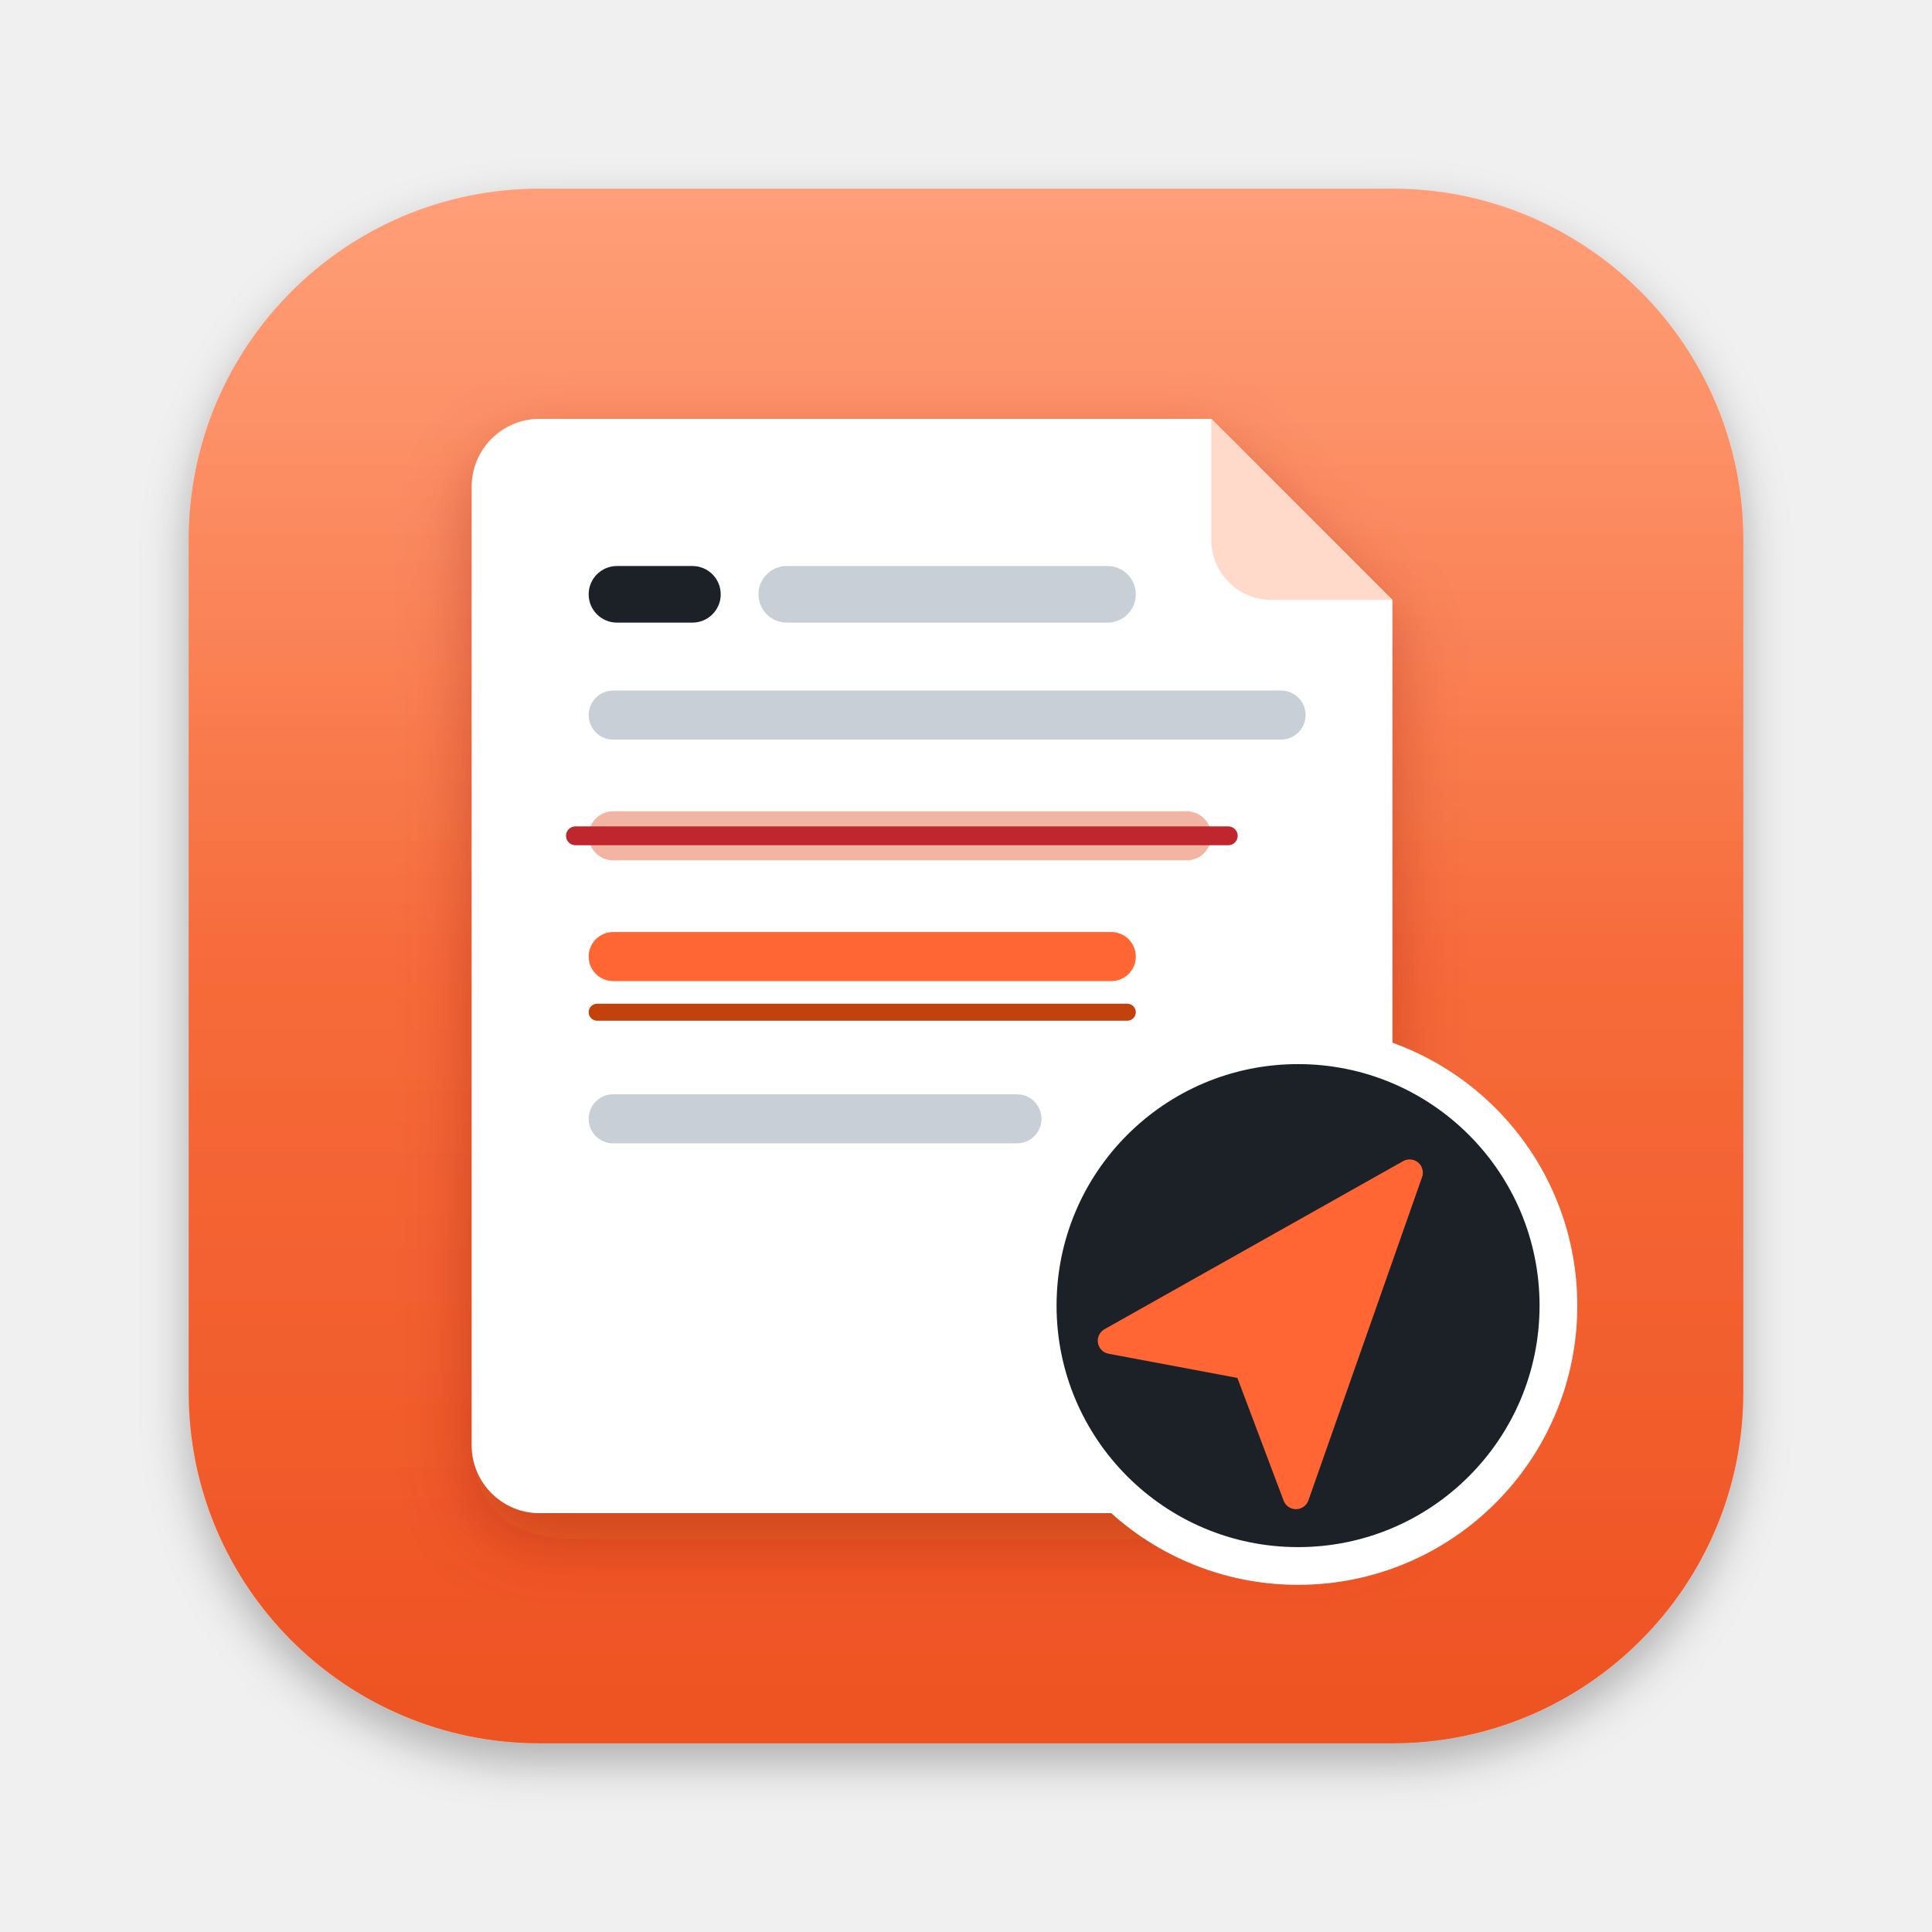
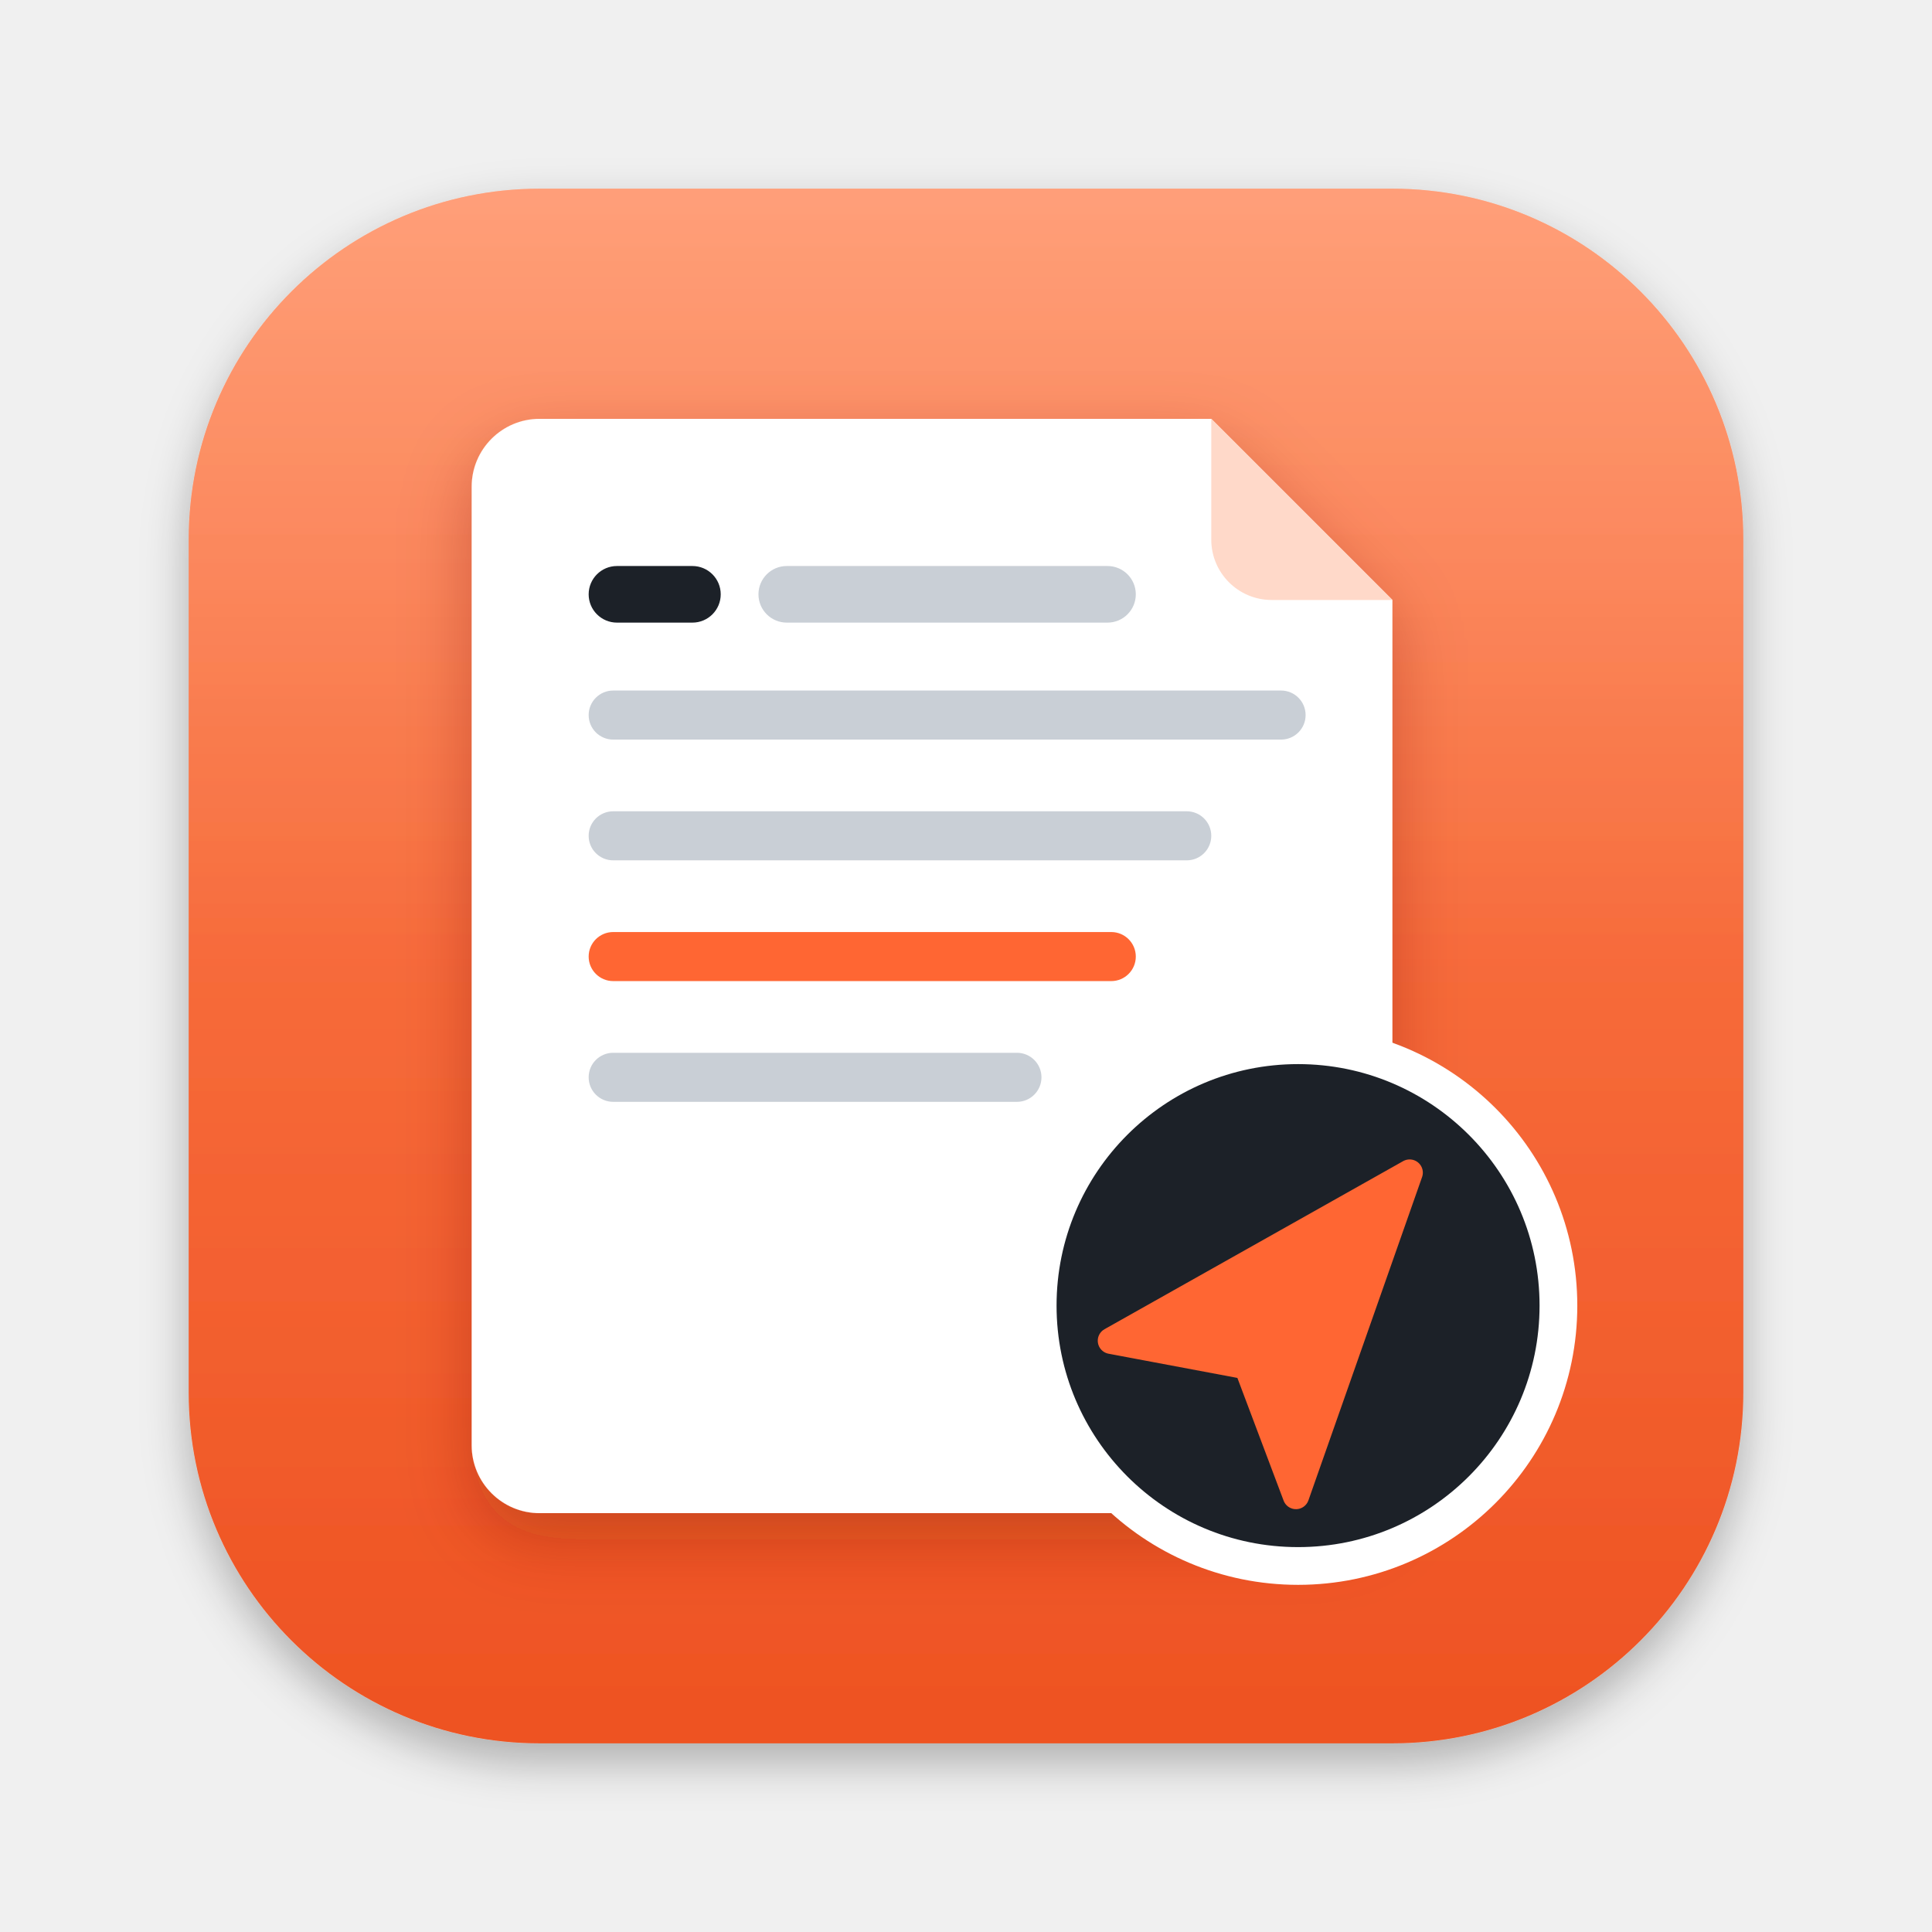
<svg xmlns="http://www.w3.org/2000/svg" viewBox="0 0 1024 1024" width="1024" height="1024">
  <defs>
    <linearGradient id="bg" x1="0" y1="0" x2="0" y2="1">
      <stop offset="0" stop-color="#ff8352" />
      <stop offset="1" stop-color="#ee5222" />
    </linearGradient>
    <linearGradient id="shine" x1="0" y1="0" x2="0" y2="1">
      <stop offset="0" stop-color="#fff" stop-opacity="0.22" />
      <stop offset="0.5" stop-color="#fff" stop-opacity="0" />
    </linearGradient>
    <filter id="drop" x="-20%" y="-20%" width="140%" height="140%">
      <feDropShadow dx="0" dy="14" stdDeviation="18" flood-color="#7a2408" flood-opacity="0.32" />
    </filter>
    <filter id="body" x="-10%" y="-10%" width="120%" height="125%">
      <feDropShadow dx="0" dy="10" stdDeviation="12" flood-color="#000" flood-opacity="0.28" />
    </filter>
  </defs>
  <rect x="100" y="100" width="824" height="824" rx="186" fill="url(#bg)" filter="url(#body)" />
  <rect x="100" y="100" width="824" height="824" rx="186" fill="url(#shine)" />
  <g filter="url(#drop)">
    <path d="M286 222 h356 l96 96 v448 a36 36 0 0 1 -36 36 h-416 a36 36 0 0 1 -36 -36 v-508 a36 36 0 0 1 36 -36 z" fill="#fff" />
    <path d="M642 222 v64 a32 32 0 0 0 32 32 h64 z" fill="#ffd9c9" />
  </g>
  <rect x="312" y="300" width="70" height="30" rx="15" fill="#1c2128" />
  <rect x="402" y="300" width="200" height="30" rx="15" fill="#c9cfd6" />
  <rect x="312" y="366" width="380" height="26" rx="13" fill="#c9cfd6" />
-   <rect x="312" y="430" width="330" height="26" rx="13" fill="#f3b5a3" />
-   <rect x="300" y="438" width="356" height="10" rx="5" fill="#c0262d" />
+   <rect x="312" y="430" width="330" height="26" rx="13" fill="#c9cfd6" />
  <rect x="312" y="494" width="290" height="26" rx="13" fill="#ff6633" />
-   <rect x="312" y="532" width="290" height="9" rx="4.5" fill="#c2410c" />
-   <rect x="312" y="580" width="240" height="26" rx="13" fill="#c9cfd6" />
+   <rect x="312" y="558" width="240" height="26" rx="13" fill="#c9cfd6" />
  <circle cx="688" cy="692" r="138" fill="#1c2128" stroke="#fff" stroke-width="20" />
  <path d="M688 600 L752 770 L688 734 L624 770 Z" fill="#ff6633" stroke="#ff6633" stroke-width="14" stroke-linejoin="round" transform="rotate(40 688 692)" />
</svg>
